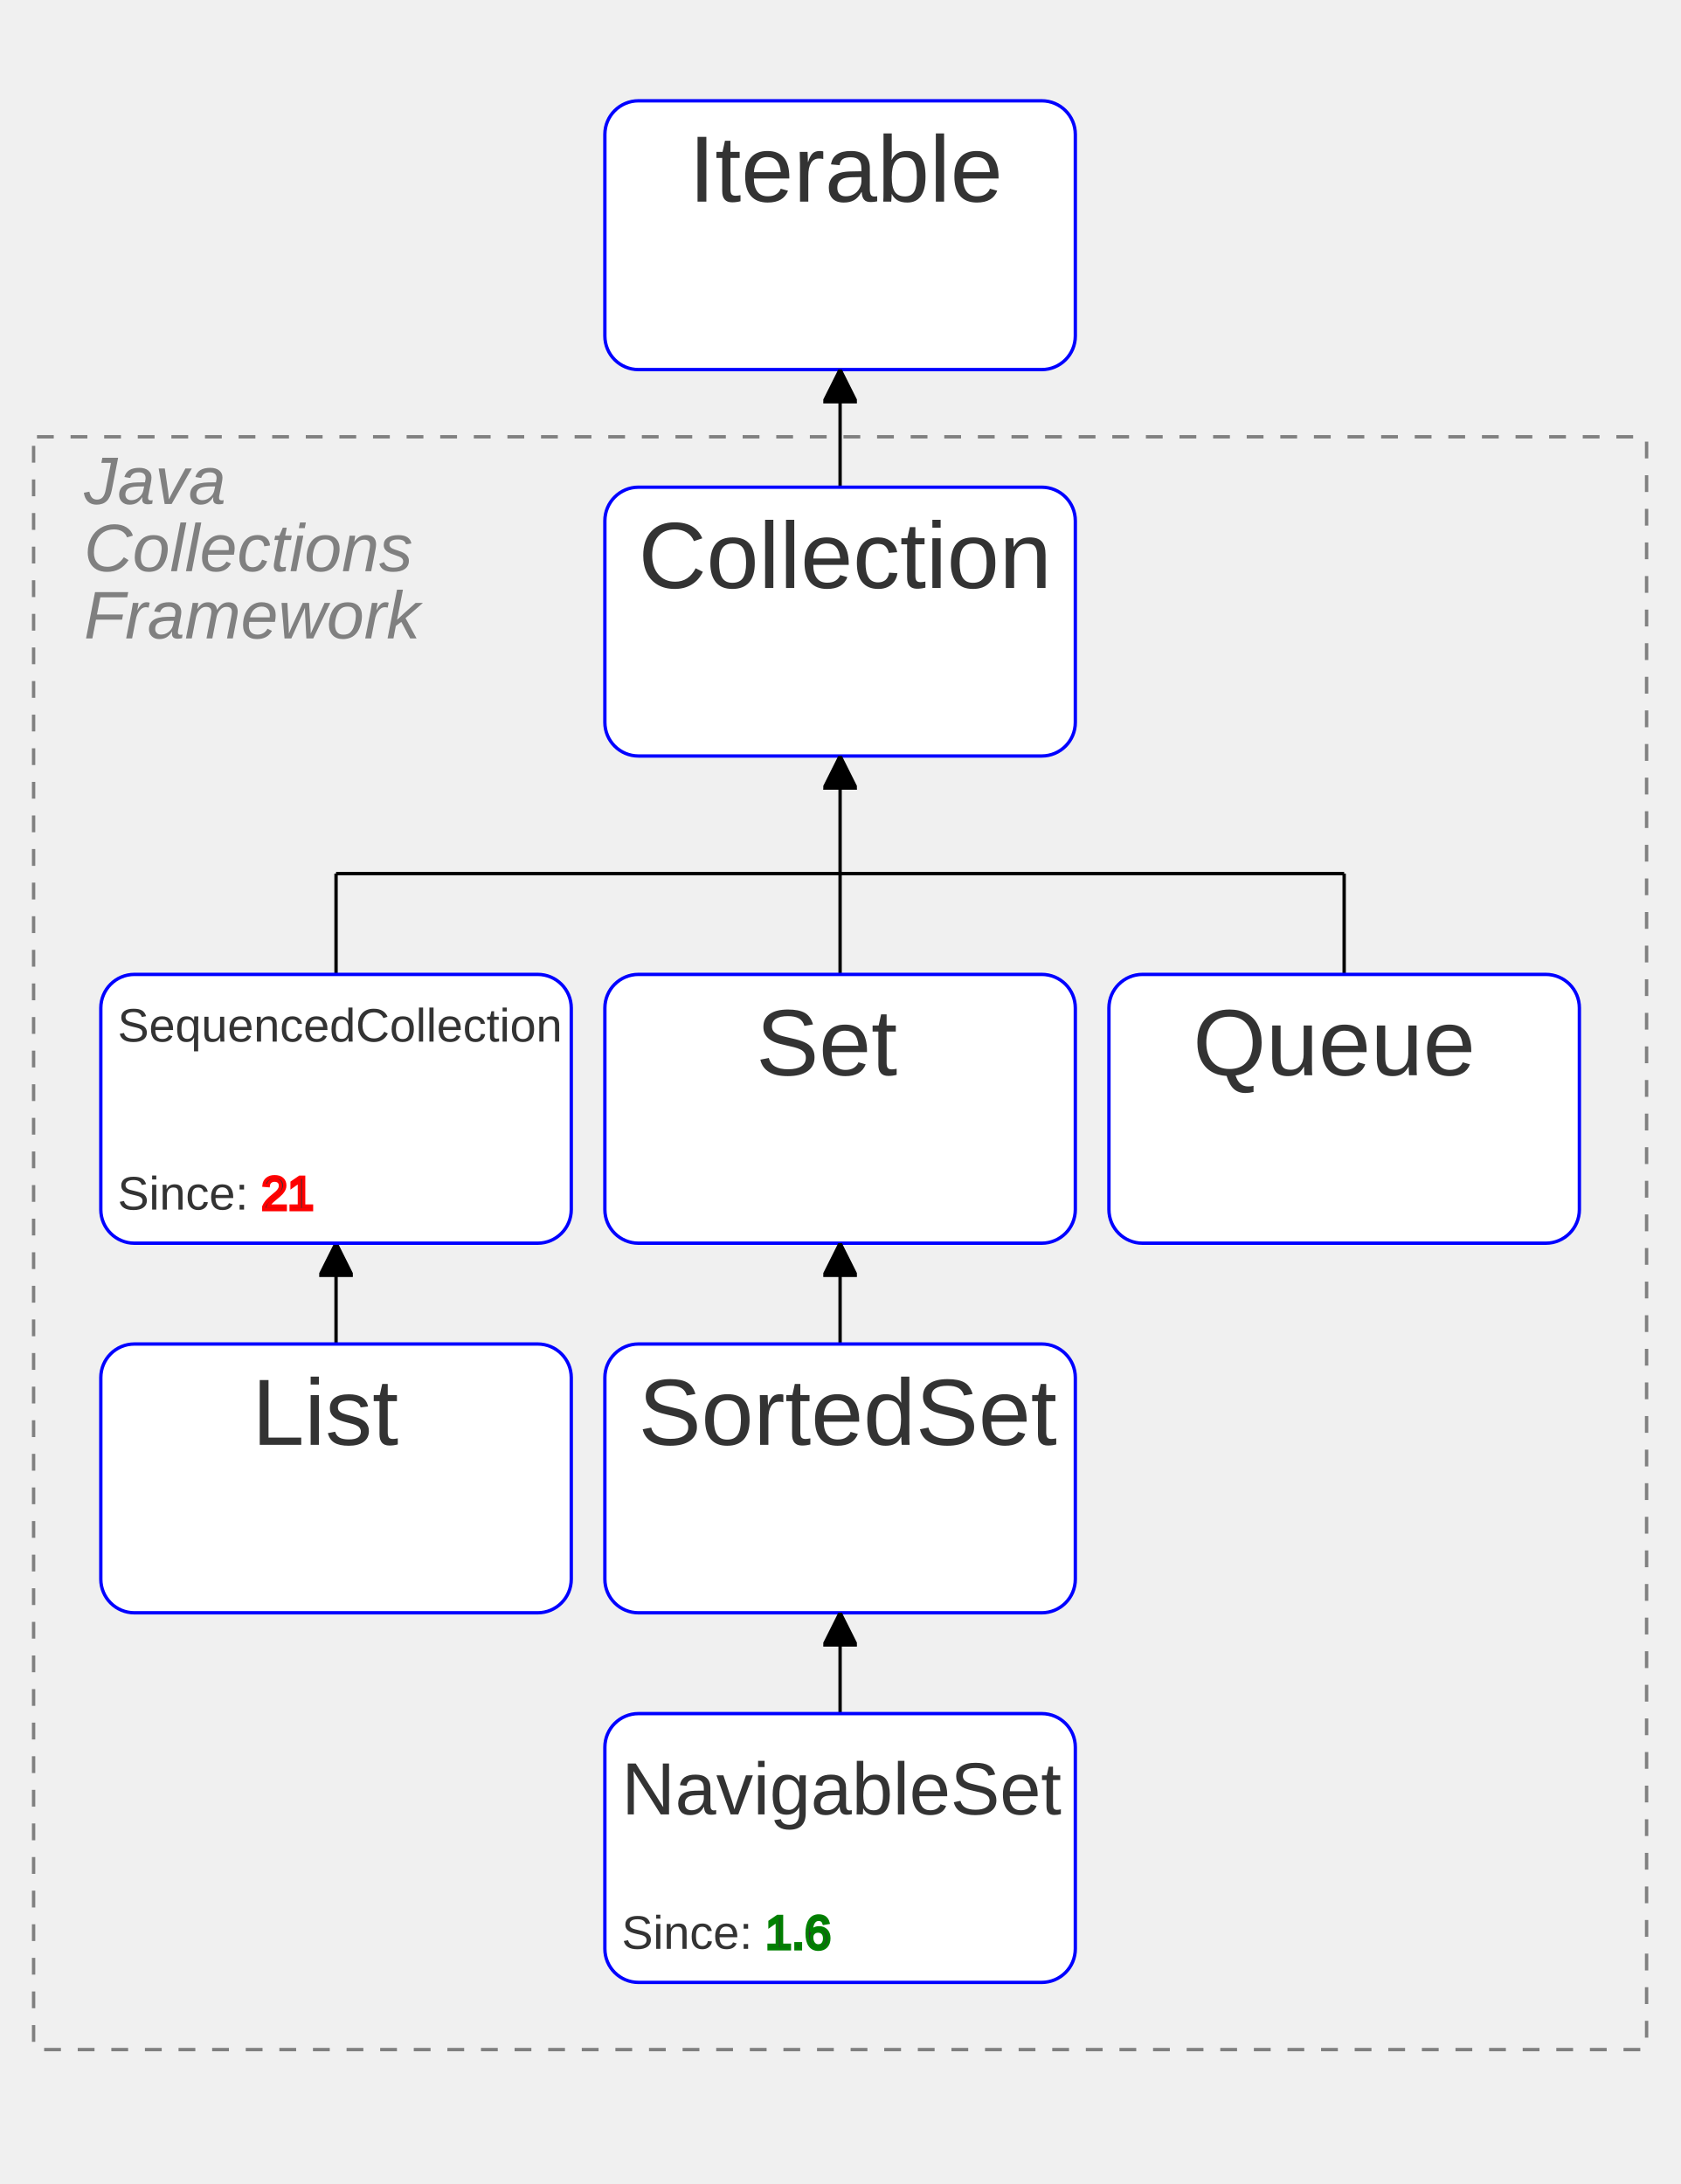
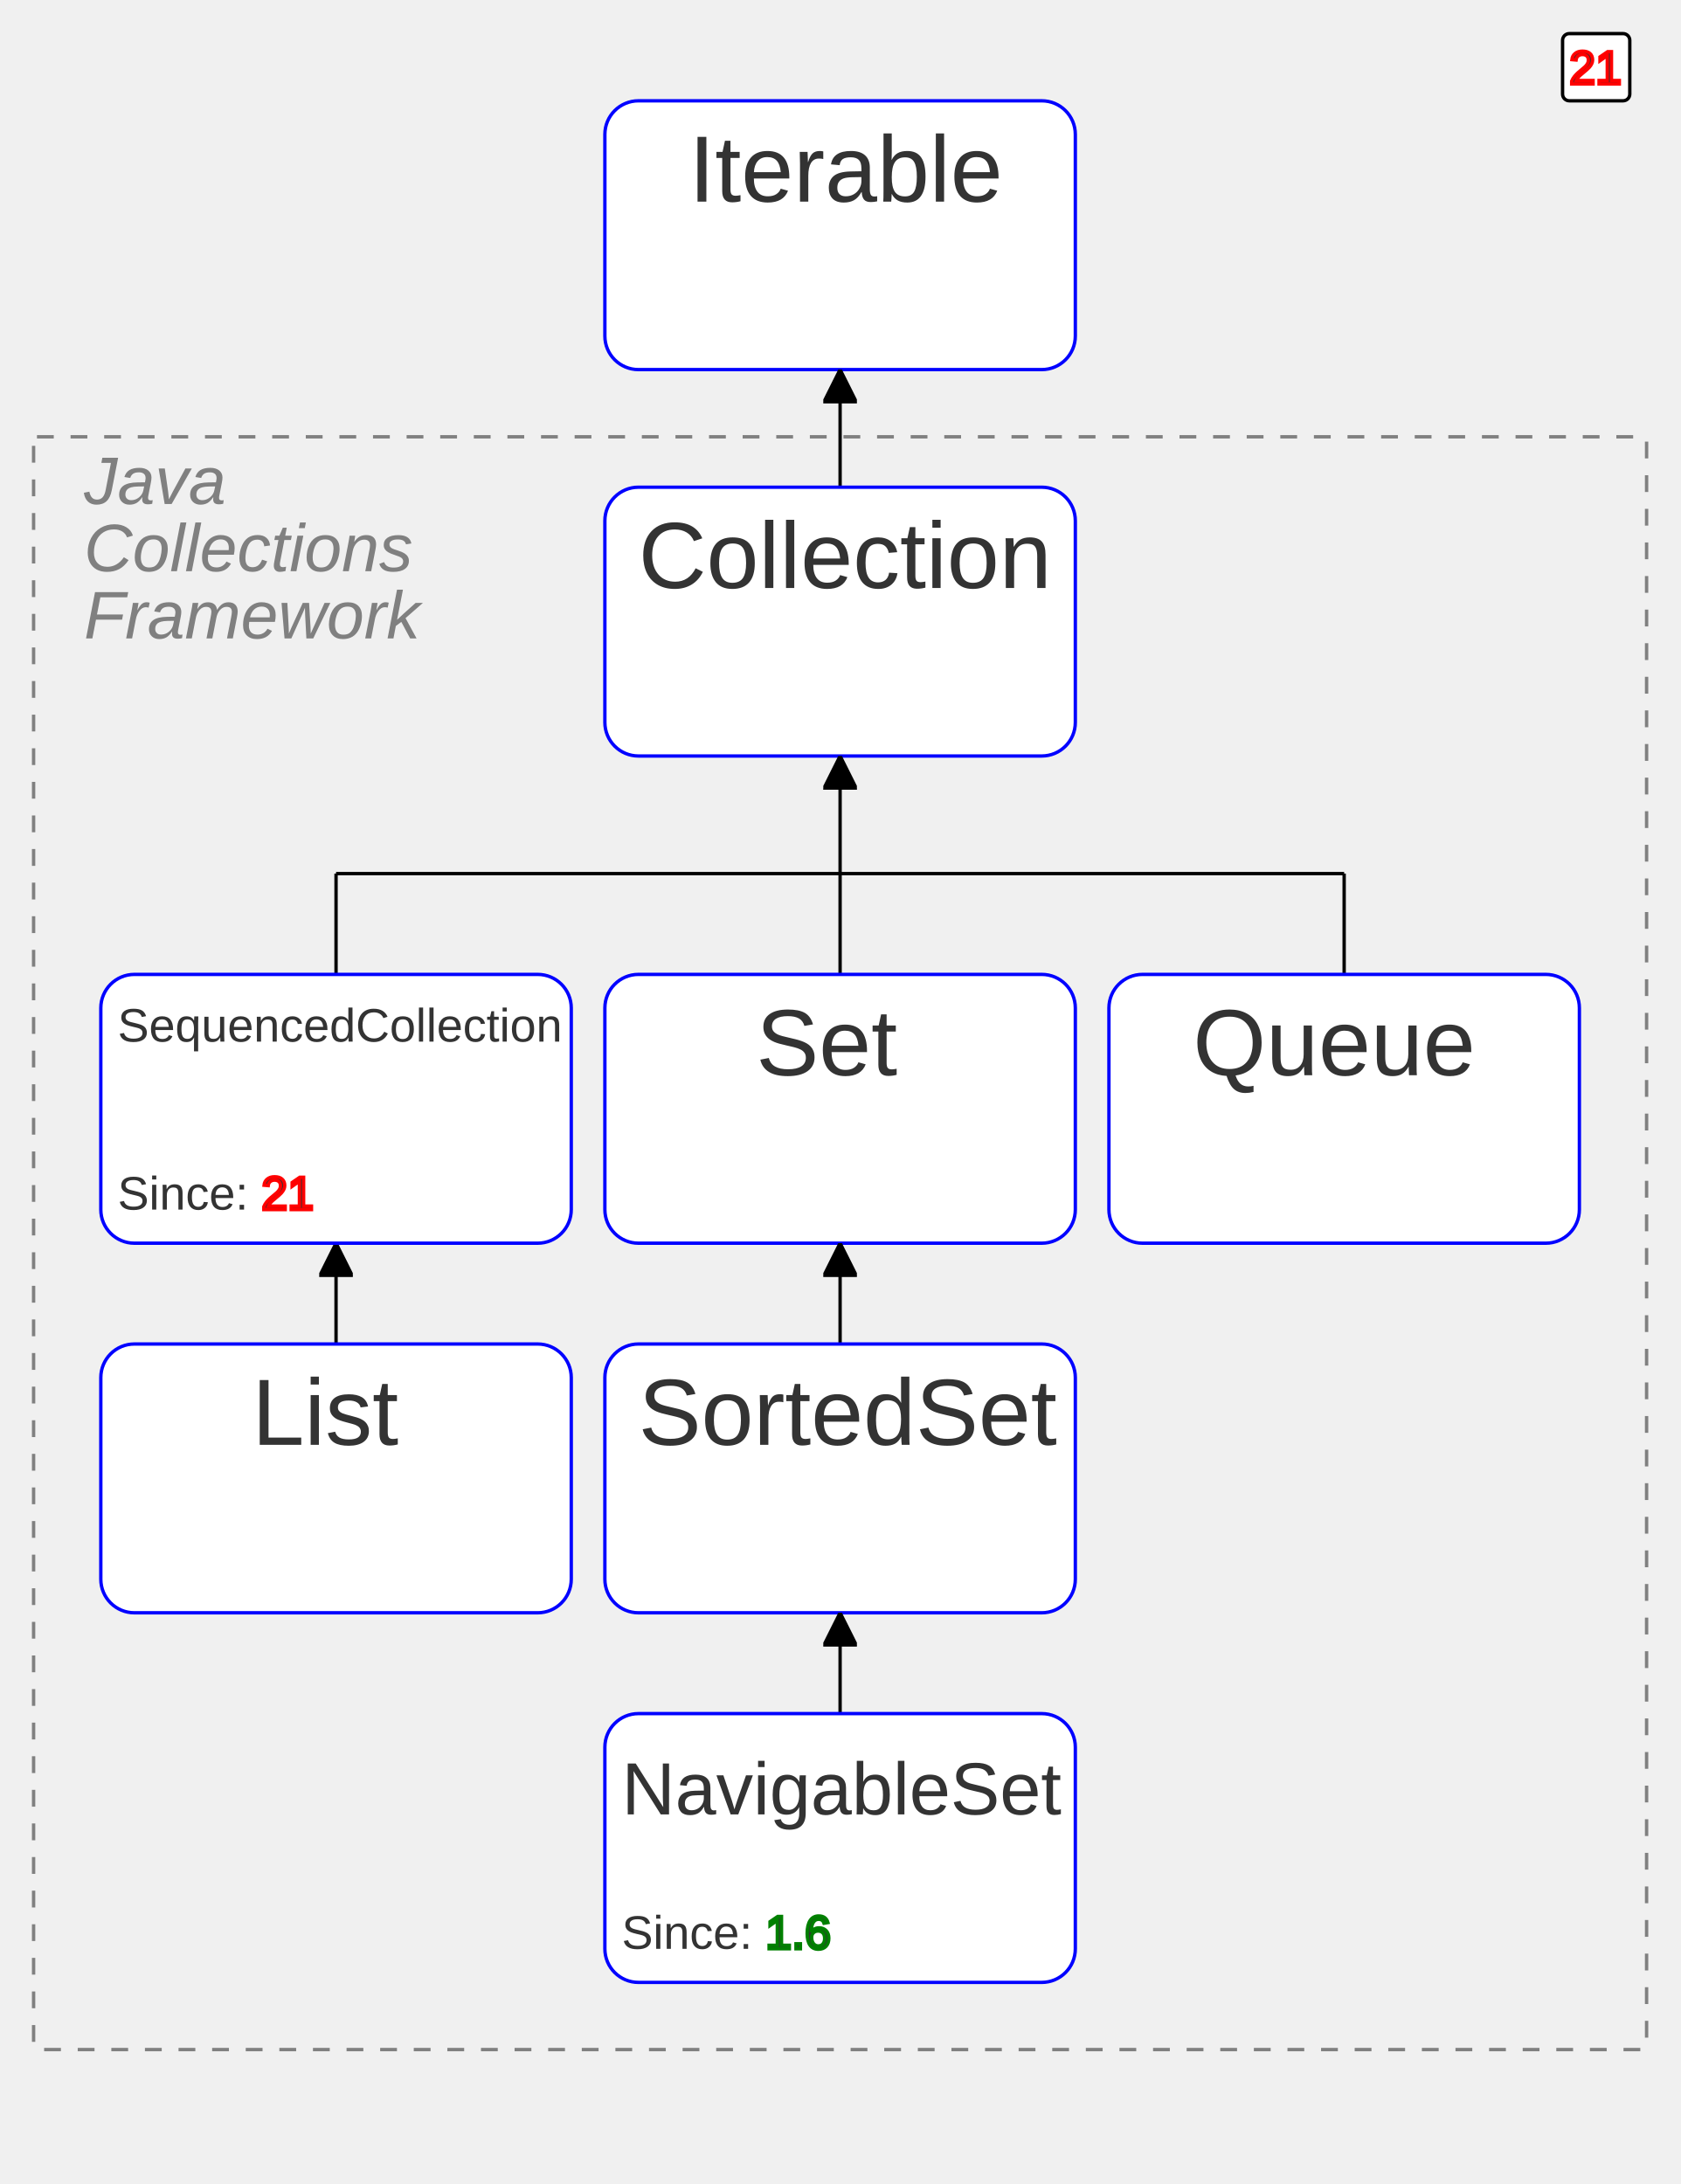
<svg xmlns="http://www.w3.org/2000/svg" viewBox="0 0 500 650">
  <defs>
    <style>
      .interface {
        rx:10;
        fill: white;
        stroke: blue;
        width: 140px;
        height: 80px;
      }
      .line {
        stroke: black;
        stroke-width:1;
      }
      .arrow {
        marker-end:url(#arrow)
      }
      .text, .text14, .text22 {
        white-space: pre;
        fill: rgb(51,51,51);
        font-family: Arial, sans-serif;
      }
      .text {font-size: 28px;}
      .text14 {font-size: 14px;}
      .text22 {font-size: 22px;}
    </style>
    <marker id="arrow" markerWidth="10" markerHeight="10" refX="5" refY="5" orient="auto">
      <path d="M 0,0 10,5 0,10 Z" class="line" />
    </marker>
  </defs>
  <rect x="10" y="130" width="480" height="480" rx="1" ry="1" style="fill: none; stroke: grey; stroke-dasharray:5,5" />
  <text style="white-space: pre; fill: grey; font-family: Arial, sans-serif; font-size: 20px; font-style: italic">
    <tspan x="25" y="150">Java</tspan>
    <tspan x="25" y="170">Collections</tspan>
    <tspan x="25" y="190">Framework</tspan>
  </text>
+   <rect x="465" y="10" id="java21Rect" width="20px" height="20px" style="fill: white; stroke: black; rx: 2" />
+   <text x="467" y="25" id="java21" class="text text14" style="stroke: red; cursor: pointer; user-select: none;">21</text>
  <rect x="180" y="30" class="interface" />
  <text x="205" y="60" class="text">Iterable</text>
  <line x1="250" y1="145" x2="250" y2="115" class="line arrow" />
  <rect x="180" y="145" class="interface" />
  <text x="190" y="175" class="text">Collection</text>
  <line x1="250" y1="260" x2="250" y2="230" class="line arrow" />
  <line x1="100" y1="260" x2="400" y2="260" class="line" />
  <line x1="250" y1="290" x2="250" y2="260" class="line" />
-   <line x1="100" y1="290" x2="100" y2="260" class="line" />
+   <line x1="100" y1="370" x2="100" y2="260" class="line" />
  <line x1="400" y1="290" x2="400" y2="260" class="line" />
  <line x1="100" y1="400" x2="100" y2="375" class="line arrow" />
  <rect x="30" y="400" class="interface" />
  <text x="75" y="430" class="text">List</text>
-   <rect x="30" y="290" class="interface" />
-   <text x="35" y="310" class="text14">SequencedCollection</text>
-   <text x="35" y="360" class="text14">Since: <tspan stroke="red">21</tspan>
-   </text>
+   <g class="java21">
+     <rect x="30" y="290" class="interface" />
+     <text x="35" y="310" class="text14">SequencedCollection</text>
+     <text x="35" y="360" class="text14">Since: <tspan stroke="red">21</tspan>
+     </text>
+   </g>
  <rect x="180" y="290" class="interface" />
  <text x="225" y="320" class="text">Set</text>
  <rect x="330" y="290" class="interface" />
  <text x="355" y="320" class="text">Queue</text>
  <line x1="250" y1="400" x2="250" y2="375" class="line arrow" />
  <rect x="180" y="400" class="interface" />
  <text x="190" y="430" class="text">SortedSet</text>
  <line x1="250" y1="510" x2="250" y2="485" class="line arrow" />
  <rect x="180" y="510" class="interface" />
  <text x="185" y="540" class="text22">NavigableSet</text>
  <text x="185" y="580" class="text14">Since: <tspan stroke="green">1.6</tspan>
  </text>
</svg>
